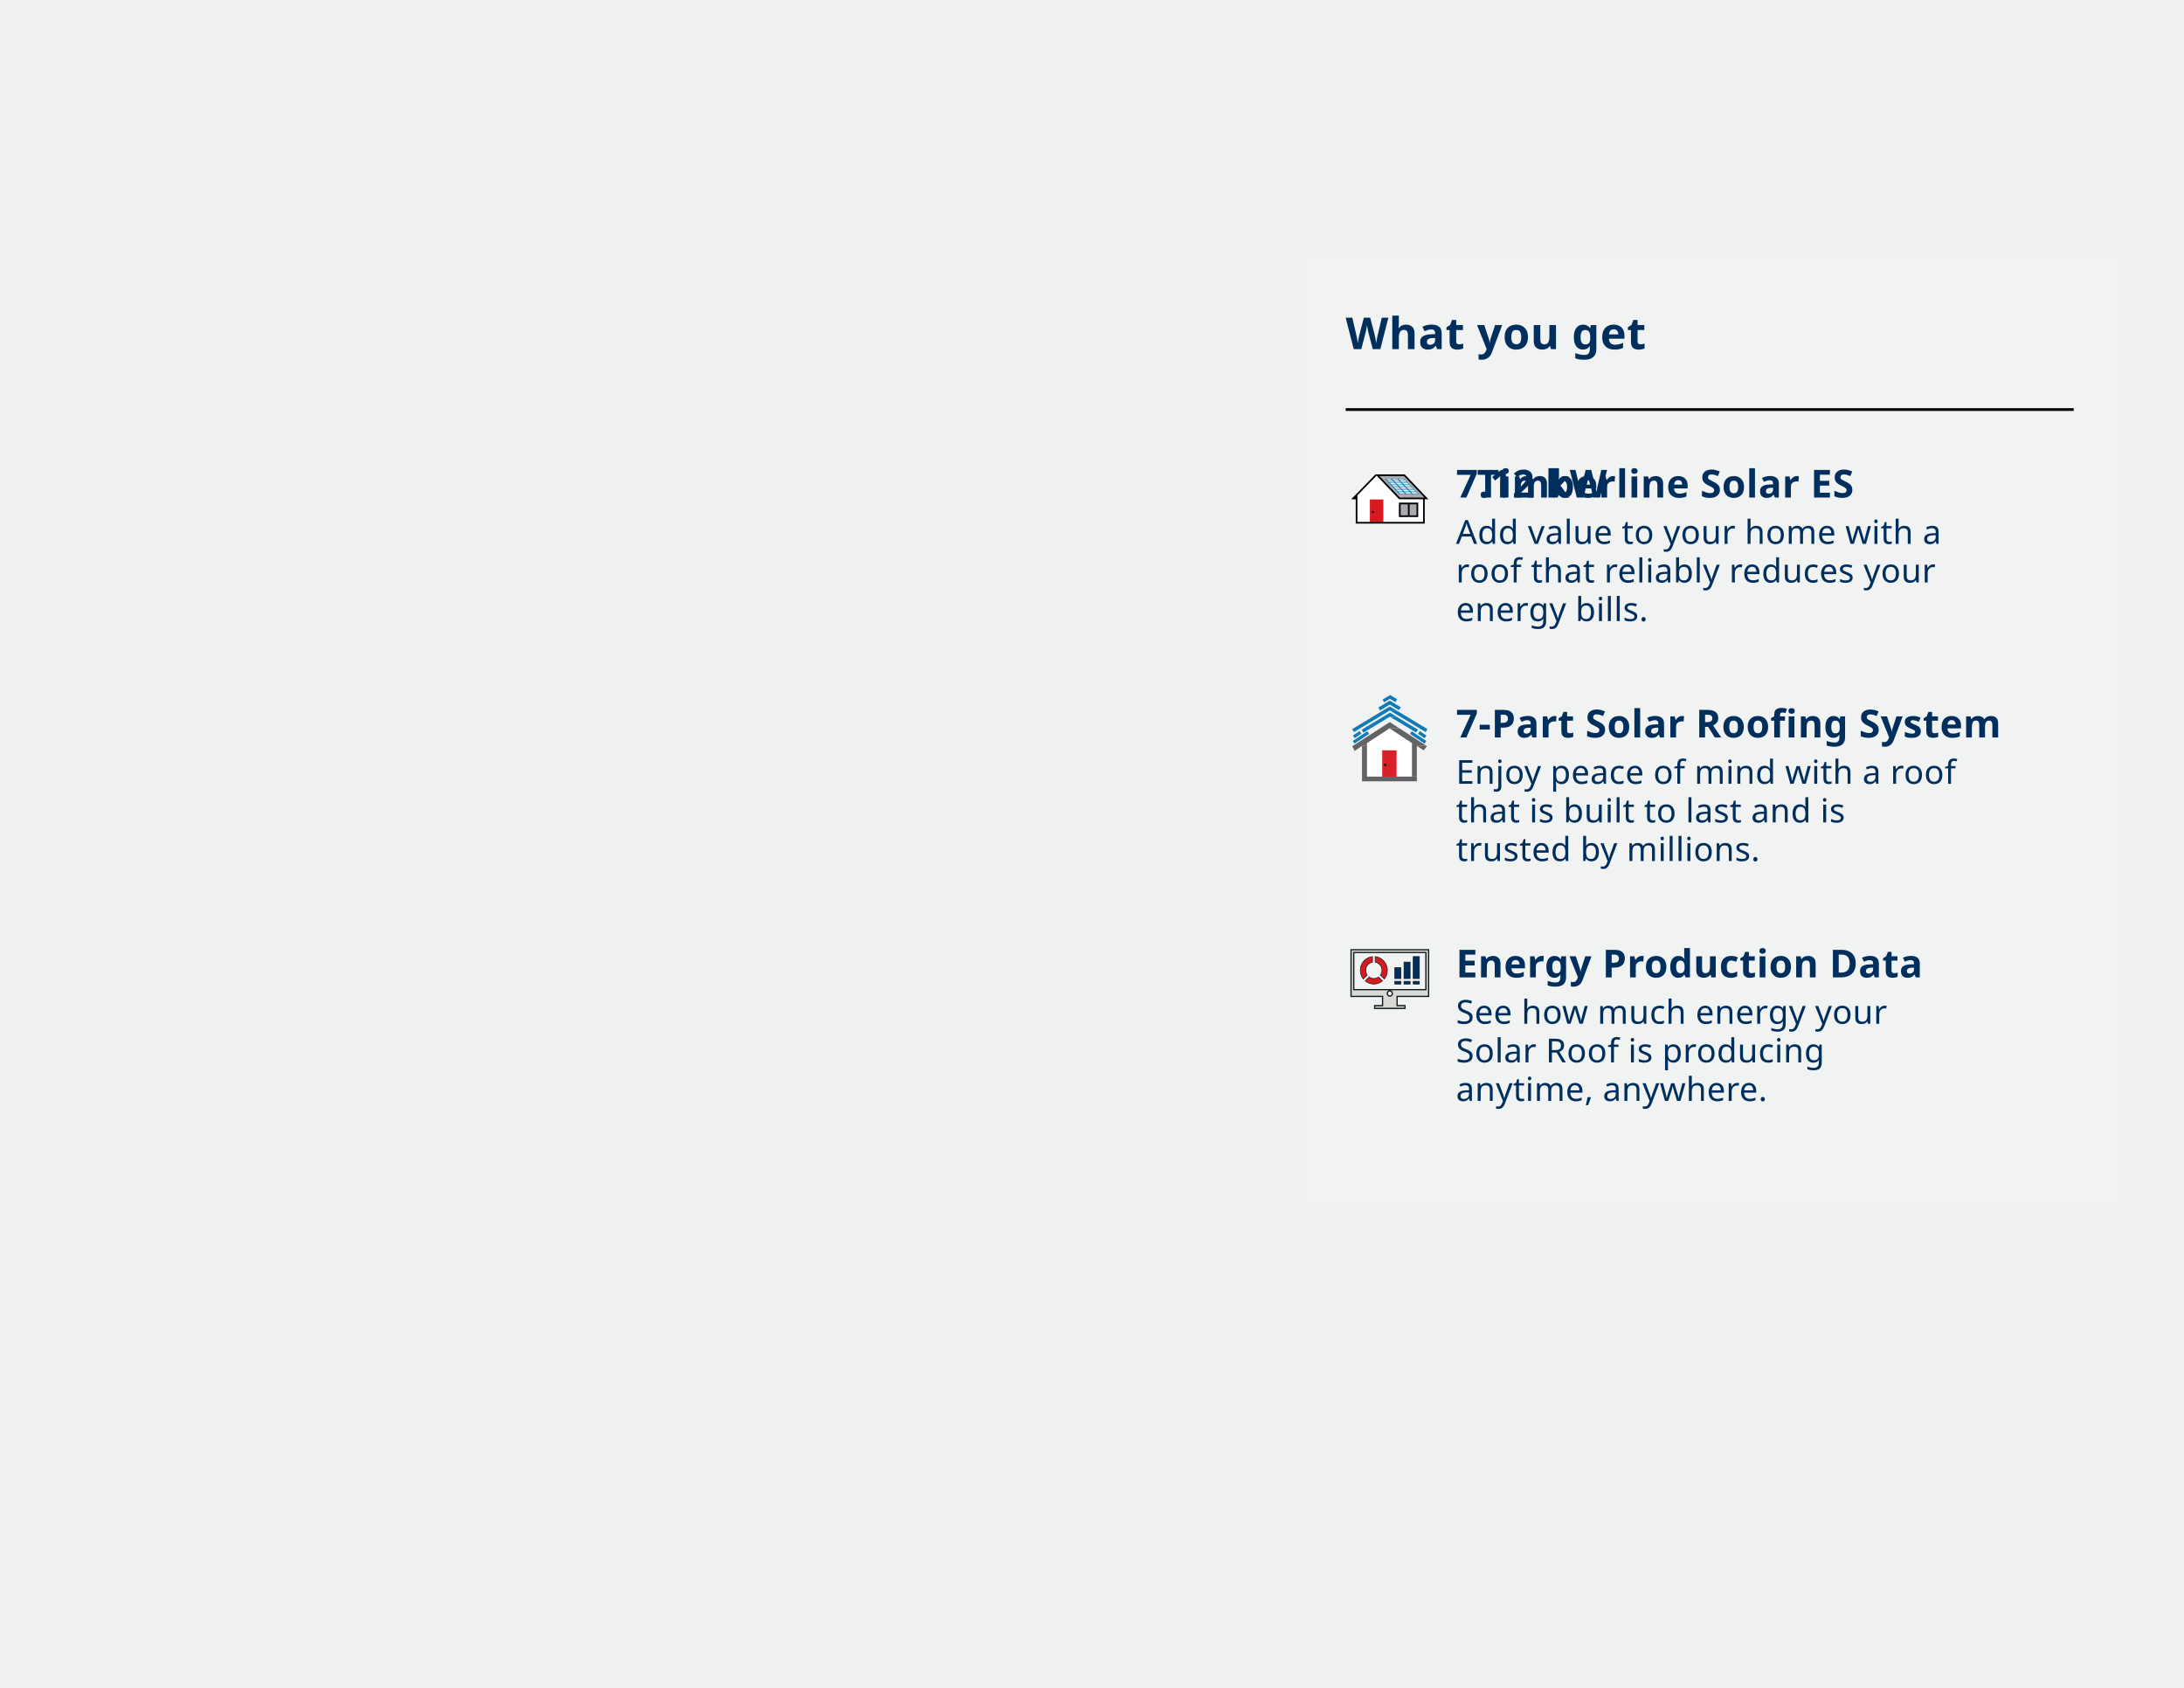
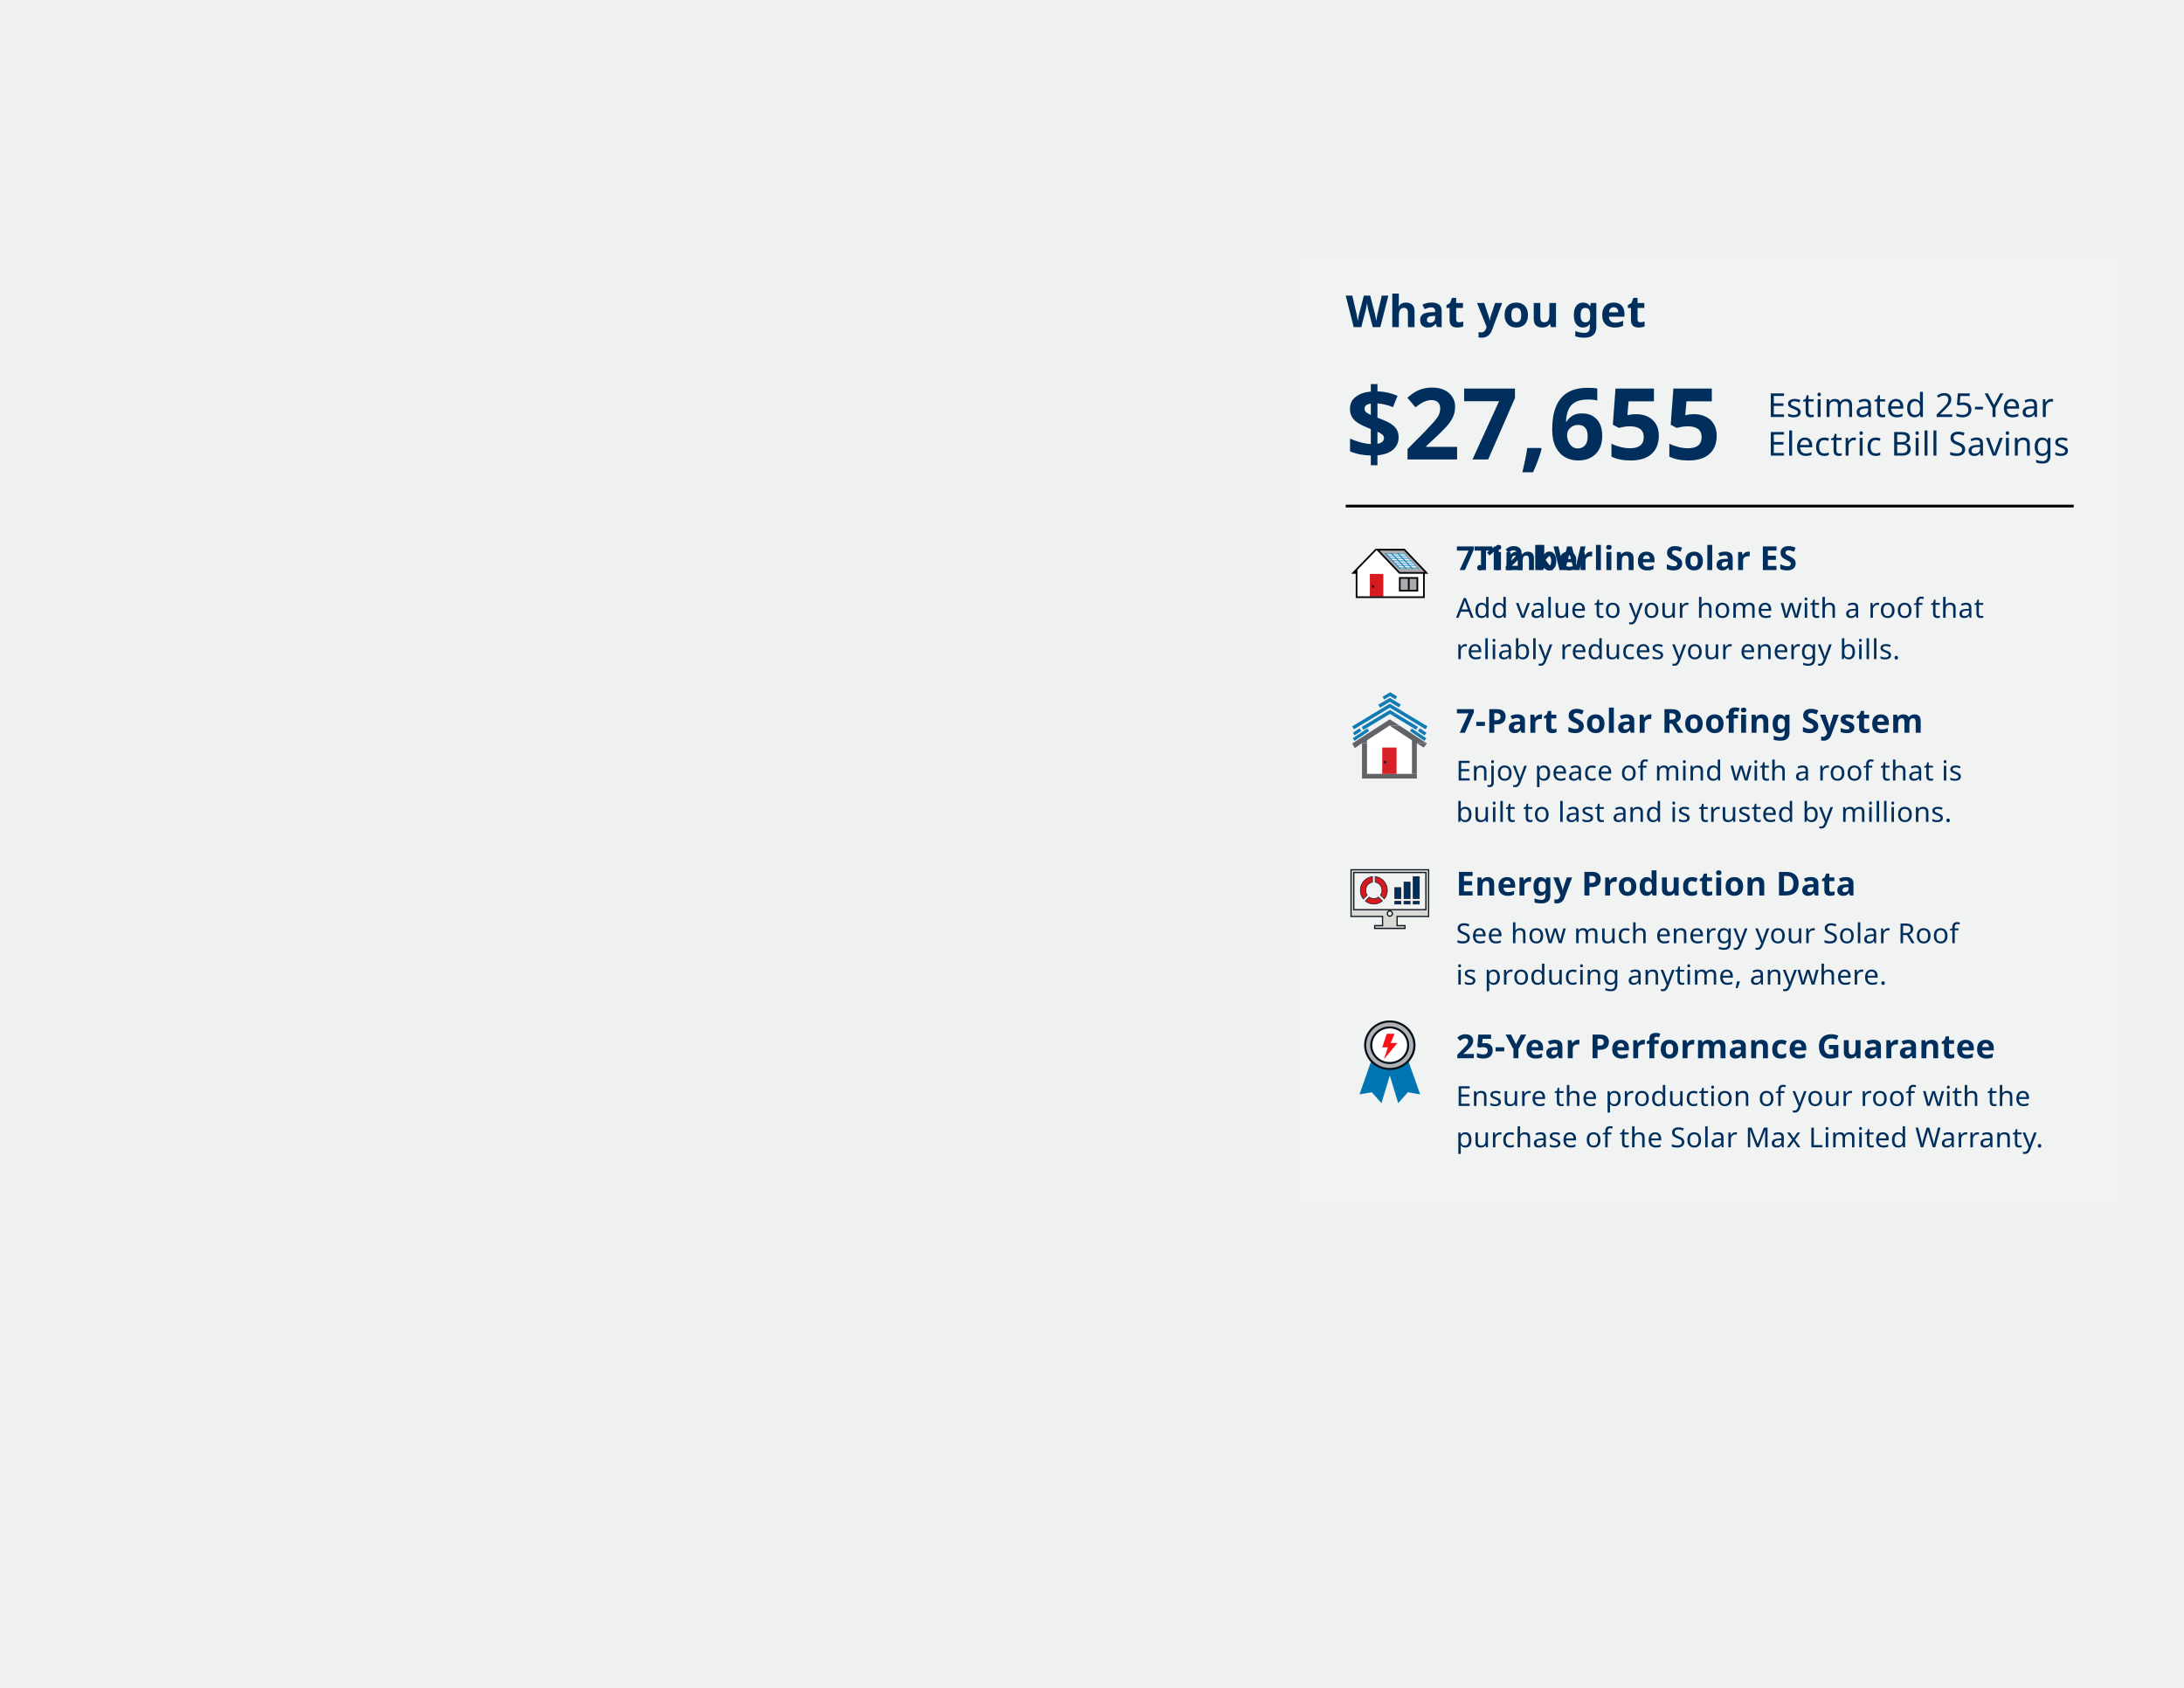
<svg xmlns="http://www.w3.org/2000/svg" width="792" height="612" viewBox="0 0 792 612" fill="none">
-   <rect width="296" height="343" transform="translate(472 93)" fill="#F1F2F2" />
-   <text id="Heading" fill="#002E5D" xml:space="preserve" style="white-space: pre" font-family="Poppins" font-size="16" font-weight="bold" letter-spacing="0.011em">
-     <tspan x="488" y="126.6">What you get</tspan>
-   </text>
-   <g id="Content">
-     <g id="Savings">
-       <line id="Divider" x1="488" y1="148.5" x2="752" y2="148.5" stroke="black" />
-     </g>
-     <g id="Description" clip-path="url(#clip0_4898_94044)">
-       <g id="3">
-         <g id="ENERGY_Icon_SolarHouse_FullColor_New">
-           <g id="Icon/ medal">
-             <g id="Asset 4 2" clip-path="url(#clip1_4898_94044)">
-               <g id="Layer 1">
-                 <g id="Group">
-                   <g id="Group_2">
-                     <path id="Vector" d="M508.129 172.293H499.015L491.945 179.479V189.524H516.365V180.705L508.129 172.293Z" fill="white" />
-                     <g id="Group_3">
-                       <path id="Vector_2" d="M507.683 180.736L499.508 172.309L509.207 172.184L517.281 180.789L507.683 180.736Z" fill="#A9ABAC" />
-                       <path id="Vector_3" d="M517.281 180.721H507.512L499.508 172.309H509.277L517.281 180.721Z" stroke="#000006" stroke-width="0.616" stroke-miterlimit="10" />
-                       <path id="Vector_4" d="M501.65 181.102H496.766V189.293H501.65V181.102Z" fill="#D71920" />
-                       <path id="Vector_5" d="M491.943 179.479V180.729H490.727L499.014 172.215L491.943 179.479ZM491.943 179.479V189.54H516.363V180.722" stroke="#000006" stroke-width="0.616" stroke-miterlimit="10" />
-                       <path id="Vector_6" d="M513.986 182.553H507.609V187.165H513.986V182.553Z" fill="#A9ABAC" stroke="#000006" stroke-width="0.616" stroke-miterlimit="10" />
-                       <path id="Vector_7" d="M510.867 182.416V187.165" stroke="#000006" stroke-width="0.616" stroke-miterlimit="10" />
-                     </g>
-                     <path id="Vector_8" d="M490.984 180.464L491.709 179.74H491.945V180.728L490.984 180.788V180.464Z" fill="#000006" />
-                   </g>
-                   <path id="Vector_9" d="M498.254 185.332H497.562V186.024H498.254V185.332Z" fill="#000006" />
-                 </g>
-                 <g id="Group_4">
-                   <path id="Vector_10" d="M514.232 179.088L507.617 179.172L502.312 173.632L509.042 173.625L514.232 179.088Z" fill="white" />
-                   <path id="Vector_11" d="M504.695 176.148H511.53" stroke="#0F7BB6" stroke-width="0.176" stroke-miterlimit="10" />
-                   <path id="Vector_12" d="M504.219 175.645H511.023" stroke="#0F7BB6" stroke-width="0.176" stroke-miterlimit="10" />
-                   <path id="Vector_13" d="M503.734 175.139H510.543" stroke="#0F7BB6" stroke-width="0.176" stroke-miterlimit="10" />
-                   <path id="Vector_14" d="M503.258 174.635H510.07" stroke="#0F7BB6" stroke-width="0.176" stroke-miterlimit="10" />
-                   <path id="Vector_15" d="M502.781 174.131H509.599" stroke="#0F7BB6" stroke-width="0.176" stroke-miterlimit="10" />
-                   <path id="Vector_16" d="M506.234 177.66H512.946" stroke="#0F7BB6" stroke-width="0.176" stroke-miterlimit="10" />
-                   <path id="Vector_17" d="M505.75 177.156H512.442" stroke="#0F7BB6" stroke-width="0.176" stroke-miterlimit="10" />
-                   <path id="Vector_18" d="M507.188 179.172H514.516" stroke="#0F7BB6" stroke-width="0.176" stroke-miterlimit="10" />
-                   <path id="Vector_19" d="M507.188 178.668H513.926" stroke="#0F7BB6" stroke-width="0.176" stroke-miterlimit="10" />
-                   <path id="Vector_20" d="M506.711 178.164H513.43" stroke="#0F7BB6" stroke-width="0.176" stroke-miterlimit="10" />
-                   <path id="Vector_21" d="M505.273 176.652H511.971" stroke="#0F7BB6" stroke-width="0.176" stroke-miterlimit="10" />
-                   <path id="Vector_22" d="M506.812 173.52L512.255 179.247" stroke="#0F7BB6" stroke-width="0.352" stroke-miterlimit="10" />
-                   <path id="Vector_23" d="M509.102 173.605L514.52 179.309" stroke="#0F7BB6" stroke-width="0.176" stroke-miterlimit="10" />
-                   <path id="Vector_24" d="M504.508 173.52L509.95 179.247" stroke="#0F7BB6" stroke-width="0.352" stroke-miterlimit="10" />
-                   <path id="Vector_25" d="M502.312 173.549L507.725 179.245" stroke="#0F7BB6" stroke-width="0.352" stroke-miterlimit="10" />
-                   <path id="Vector_26" d="M501.977 173.611H509.371" stroke="#0F7BB6" stroke-width="0.176" stroke-miterlimit="10" />
-                   <path id="Vector_27" d="M507.227 179.328H514.64" stroke="#A9ABAC" stroke-width="0.176" stroke-miterlimit="10" />
-                   <path id="Vector_28" d="M501.797 173.416H509.452" stroke="#A9ABAC" stroke-width="0.264" stroke-miterlimit="10" />
-                   <path id="Vector_29" d="M509.109 173.389L514.704 179.277" stroke="#A9ABAC" stroke-width="0.176" stroke-miterlimit="10" />
-                   <path id="Vector_30" d="M501.586 173.301L507.569 179.587" stroke="#A9ABAC" stroke-width="0.352" stroke-miterlimit="10" />
-                 </g>
-               </g>
-             </g>
-           </g>
-         </g>
-         <g id="Built-In Energy Shingles">
-           <g id="Energy shingles">
-             <text id="Token_SystemSize" fill="#002E5D" xml:space="preserve" style="white-space: pre" font-family="Poppins" font-size="14" font-weight="600" letter-spacing="0.011em">
-               <tspan x="528" y="180.4">7.12 kW</tspan>
-             </text>
-             <text id="systemSizeText" fill="#002E5D" xml:space="preserve" style="white-space: pre" font-family="Poppins" font-size="14" font-weight="600" letter-spacing="0.011em">
-               <tspan x="528" y="180.4">  Timberline Solar ES</tspan>
-             </text>
-             <text id="Add value to your home with a roof that reliably reduces your energy bills." fill="#002E5D" xml:space="preserve" style="white-space: pre" font-family="Poppins" font-size="12" letter-spacing="0.011em">
-               <tspan x="528" y="197.2">Add value to your home with a </tspan>
-               <tspan x="528" y="211.2">roof that reliably reduces your </tspan>
-               <tspan x="528" y="225.2">energy bills.</tspan>
-             </text>
-           </g>
-         </g>
+   <g id="What you get">
+     <rect width="296" height="343" transform="translate(472 93)" fill="#F1F2F2" />
+     <text id="Heading" fill="#002E5D" xml:space="preserve" style="white-space: pre" font-family="Poppins" font-size="16" font-weight="bold" letter-spacing="0.011em">
+       <tspan x="488" y="118.6">What you get</tspan>
+     </text>
+     <g id="Content">
+       <g id="Savings">
+         <g id="Years Savings">
+           <text id="Token_25YearSavings" fill="#002E5D" xml:space="preserve" style="white-space: pre" font-family="Poppins" font-size="36" font-weight="600" letter-spacing="0.011em">
+             <tspan x="488" y="166.6">$27,655</tspan>
+           </text>
+           <g id="Description">
+             <text id="Estimated 25-Year" fill="#002E5D" xml:space="preserve" style="white-space: pre" font-family="Poppins" font-size="12" letter-spacing="0.011em">
+               <tspan x="641" y="151.2">Estimated 25-Year</tspan>
+             </text>
+             <text id="Electric Bill Savings" fill="#002E5D" xml:space="preserve" style="white-space: pre" font-family="Poppins" font-size="12" letter-spacing="0.011em">
+               <tspan x="641" y="165.2">Electric Bill Savings</tspan>
+             </text>
+           </g>
+         </g>
+         <line id="Divider" x1="488" y1="183.5" x2="752" y2="183.5" stroke="black" />
      </g>
-       <g id="7-part">
-         <g id="House Icon_ New">
-           <g id="Layer 1_2">
-             <path id="Vector_31" d="M503.196 263.395L494.367 269.299V282.287H513.084V269.762" fill="white" />
-             <g id="Clip path group">
-               <mask id="mask0_4898_94044" style="mask-type:luminance" maskUnits="userSpaceOnUse" x="493" y="269" width="22" height="16">
-                 <g id="clippath">
-                   <path id="Vector_32" d="M514.512 269.766H493.215V284.001H514.512V269.766Z" fill="white" />
-                 </g>
-               </mask>
-               <g mask="url(#mask0_4898_94044)">
-                 <g id="Group_5">
-                   <path id="Vector_33" d="M495.73 270.469H493.914V283.295H513.809V281.591H495.73V270.469Z" fill="#626367" />
-                 </g>
-               </g>
-             </g>
-             <g id="Clip path group_2">
-               <mask id="mask1_4898_94044" style="mask-type:luminance" maskUnits="userSpaceOnUse" x="503" y="263" width="16" height="20">
-                 <g id="clippath-1">
-                   <path id="Vector_34" d="M518.038 263.4H503.199V282.292H518.038V263.4Z" fill="white" />
-                 </g>
-               </mask>
-               <g mask="url(#mask1_4898_94044)">
-                 <g id="Group_6">
-                   <path id="Vector_35" d="M507.503 264.102H503.898L512.033 269.445V281.591H513.793V270.469H517.335L507.503 264.102Z" fill="#626367" />
-                 </g>
-               </g>
-             </g>
-             <g id="Clip path group_3">
-               <mask id="mask2_4898_94044" style="mask-type:luminance" maskUnits="userSpaceOnUse" x="489" y="261" width="20" height="12">
-                 <g id="clippath-2">
-                   <path id="Vector_36" d="M508.199 261.125H489.672V272.983H508.199V261.125Z" fill="white" />
-                 </g>
-               </mask>
-               <g mask="url(#mask2_4898_94044)">
-                 <g id="Group_7">
-                   <path id="Vector_37" d="M503.983 261.828L490.371 270.58L491.276 272.284L493.891 270.468H495.708V269.444L503.891 264.1H507.496L503.983 261.828Z" fill="#626367" />
-                 </g>
-               </g>
-             </g>
-             <g id="Clip path group_4">
-               <mask id="mask3_4898_94044" style="mask-type:luminance" maskUnits="userSpaceOnUse" x="513" y="269" width="6" height="4">
-                 <g id="clippath-3">
-                   <path id="Vector_38" d="M518.162 269.766H513.078V272.76H518.162V269.766Z" fill="white" />
-                 </g>
-               </mask>
-               <g mask="url(#mask3_4898_94044)">
-                 <g id="Group_8">
-                   <path id="Vector_39" d="M517.33 270.469H513.789L516.286 272.061L517.464 270.553L517.33 270.469Z" fill="#626367" />
-                 </g>
-               </g>
-             </g>
-             <g id="Clip path group_5">
-               <mask id="mask4_4898_94044" style="mask-type:luminance" maskUnits="userSpaceOnUse" x="489" y="264" width="9" height="7">
-                 <g id="clippath-4">
-                   <path id="Vector_40" d="M497.181 264.445H489.859V270.329H497.181V264.445Z" fill="white" />
-                 </g>
-               </mask>
-               <g mask="url(#mask4_4898_94044)">
-                 <g id="Group_9">
-                   <path id="Vector_41" d="M495.838 265.143L490.559 268.678L491.194 269.628L496.474 266.093L495.838 265.143Z" fill="#117BB6" />
-                 </g>
-               </g>
-             </g>
-             <g id="Clip path group_6">
-               <mask id="mask5_4898_94044" style="mask-type:luminance" maskUnits="userSpaceOnUse" x="510" y="264" width="8" height="7">
-                 <g id="clippath-5">
-                   <path id="Vector_42" d="M517.931 264.445H510.609V270.329H517.931V264.445Z" fill="white" />
-                 </g>
-               </mask>
-               <g mask="url(#mask5_4898_94044)">
-                 <g id="Group_10">
-                   <path id="Vector_43" d="M511.952 265.146L511.316 266.096L516.597 269.629L517.232 268.679L511.952 265.146Z" fill="#117BB6" />
-                 </g>
-               </g>
-             </g>
-             <g id="Clip path group_7">
-               <mask id="mask6_4898_94044" style="mask-type:luminance" maskUnits="userSpaceOnUse" x="489" y="264" width="6" height="5">
-                 <g id="clippath-6">
-                   <path id="Vector_44" d="M494.352 264.379H489.906V268.341H494.352V264.379Z" fill="white" />
-                 </g>
-               </mask>
-               <g mask="url(#mask6_4898_94044)">
-                 <g id="Group_11">
-                   <path id="Vector_45" d="M493.024 265.082L490.617 266.693L491.253 267.643L493.66 266.032L493.024 265.082Z" fill="#117BB6" />
-                 </g>
-               </g>
-             </g>
-             <g id="Clip path group_8">
-               <mask id="mask7_4898_94044" style="mask-type:luminance" maskUnits="userSpaceOnUse" x="513" y="264" width="5" height="5">
-                 <g id="clippath-7">
-                   <path id="Vector_46" d="M517.982 264.379H513.508V268.383H517.982V264.379Z" fill="white" />
-                 </g>
-               </mask>
-               <g mask="url(#mask7_4898_94044)">
-                 <g id="Group_12">
-                   <path id="Vector_47" d="M514.871 265.08L514.207 266.07L516.613 267.682L517.277 266.692L514.871 265.08Z" fill="#117BB6" />
-                 </g>
-               </g>
-             </g>
-             <g id="Clip path group_9">
-               <mask id="mask8_4898_94044" style="mask-type:luminance" maskUnits="userSpaceOnUse" x="489" y="255" width="19" height="12">
-                 <g id="clippath-8">
-                   <path id="Vector_48" d="M507.124 255.443H489.648V266.145H507.124V255.443Z" fill="white" />
-                 </g>
-               </mask>
-               <g mask="url(#mask8_4898_94044)">
-                 <g id="Group_13">
-                   <path id="Vector_49" d="M504.015 256.161H503.994L503.987 256.146L490.348 264.372L490.993 265.445L503.994 257.612H506.421L504.015 256.161Z" fill="#117BB6" />
-                 </g>
-               </g>
-             </g>
-             <g id="Clip path group_10">
-               <mask id="mask9_4898_94044" style="mask-type:luminance" maskUnits="userSpaceOnUse" x="503" y="256" width="16" height="11">
-                 <g id="clippath-9">
-                   <path id="Vector_50" d="M518.35 256.904H503.301V266.147H518.35V256.904Z" fill="white" />
-                 </g>
-               </mask>
-               <g mask="url(#mask9_4898_94044)">
-                 <g id="Group_14">
-                   <path id="Vector_51" d="M506.434 257.607H504.008L517.002 265.441L517.654 264.368L506.434 257.607Z" fill="#117BB6" />
-                 </g>
-               </g>
-             </g>
-             <g id="Group_15">
-               <g id="Clip path group_11">
-                 <mask id="mask10_4898_94044" style="mask-type:luminance" maskUnits="userSpaceOnUse" x="493" y="257" width="15" height="10">
-                   <g id="clippath-10">
-                     <path id="Vector_52" d="M507.169 257.705H493.102V266.352H507.169V257.705Z" fill="white" />
-                   </g>
-                 </mask>
-                 <g mask="url(#mask10_4898_94044)">
-                   <g id="Group_16">
-                     <path id="Vector_53" d="M504.06 258.417H504.039L504.032 258.41L493.801 264.581L494.446 265.654L504.039 259.869H506.466L504.06 258.417Z" fill="#117BB6" />
-                   </g>
-                 </g>
-               </g>
-               <g id="Clip path group_12">
-                 <mask id="mask11_4898_94044" style="mask-type:luminance" maskUnits="userSpaceOnUse" x="503" y="259" width="12" height="8">
-                   <g id="clippath-11">
-                     <path id="Vector_54" d="M514.9 259.166H503.301V266.333H514.9V259.166Z" fill="white" />
-                   </g>
-                 </mask>
-                 <g mask="url(#mask11_4898_94044)">
-                   <g id="Group_17">
-                     <path id="Vector_55" d="M506.434 259.867H504.008L513.559 265.625L514.204 264.552L506.434 259.867Z" fill="#117BB6" />
-                   </g>
-                 </g>
-               </g>
-             </g>
-             <path id="Vector_56" d="M506.658 253.522L504.126 252L501.363 253.662L501.952 254.644L504.035 253.388L506.02 254.588L506.658 253.522Z" fill="#117BB6" />
-             <path id="Vector_57" d="M504.005 254.039L507.96 256.43L507.301 257.496L503.984 255.491L500.492 257.594L499.805 256.543L504.005 254.039Z" fill="#117BB6" />
-             <path id="Vector_58" d="M506.446 272.057H501.242V281.622H506.446V272.057Z" fill="#D72027" />
-             <path id="Vector_59" d="M502.296 277.822C502.567 277.822 502.786 277.602 502.786 277.331C502.786 277.06 502.567 276.84 502.296 276.84C502.024 276.84 501.805 277.06 501.805 277.331C501.805 277.602 502.024 277.822 502.296 277.822Z" fill="#231F20" />
-           </g>
-         </g>
-         <g id="Roofing System">
-           <g id="Content_2">
-             <text id="7-Part Solar Roofing System" fill="#002E5D" xml:space="preserve" style="white-space: pre" font-family="Poppins" font-size="14" font-weight="600" letter-spacing="0.011em">
-               <tspan x="528" y="267.4">7-Part Solar Roofing System</tspan>
-             </text>
-             <text id="Enjoy peace of mind with a roof that is built to last and is trusted by millions." fill="#002E5D" xml:space="preserve" style="white-space: pre" font-family="Poppins" font-size="12" letter-spacing="0.011em">
-               <tspan x="528" y="284.2">Enjoy peace of mind with a roof </tspan>
-               <tspan x="528" y="298.2">that is built to last and is </tspan>
-               <tspan x="528" y="312.2">trusted by millions.</tspan>
-             </text>
-           </g>
-         </g>
-       </g>
-       <g id="4">
-         <g id="Illustration_Monitor">
-           <g id="Vector_60">
-             <path d="M493.29 351.821C493.29 349.234 495.228 347.107 497.71 346.857V348.869C496.316 349.107 495.254 350.338 495.254 351.821C495.254 352.467 495.456 353.066 495.799 353.555L494.399 354.978C493.706 354.118 493.29 353.019 493.29 351.821Z" fill="#D71920" />
-             <path d="M496.494 354.26L495.093 355.683C495.94 356.387 497.022 356.809 498.201 356.809C499.38 356.809 500.462 356.387 501.309 355.683L499.908 354.26C499.427 354.609 498.837 354.814 498.201 354.814C497.565 354.814 496.975 354.609 496.494 354.26Z" fill="#D71920" />
-             <path d="M500.603 353.555L502.003 354.978C502.696 354.118 503.112 353.019 503.112 351.821C503.112 349.234 501.174 347.107 498.692 346.857V348.869C500.085 349.107 501.147 350.338 501.147 351.821C501.147 352.467 500.946 353.066 500.603 353.555Z" fill="#D71920" />
-             <path fill-rule="evenodd" clip-rule="evenodd" d="M497.823 346.73V348.966L497.729 348.982C496.389 349.211 495.368 350.394 495.368 351.821C495.368 352.442 495.562 353.018 495.892 353.488L495.947 353.567L494.39 355.149L494.311 355.05C493.602 354.171 493.177 353.046 493.177 351.821C493.177 349.175 495.159 346.999 497.699 346.742L497.823 346.73ZM498.579 346.73L498.703 346.742C501.242 346.999 503.225 349.175 503.225 351.821C503.225 353.046 502.8 354.171 502.091 355.05L502.012 355.149L500.455 353.567L500.51 353.488C500.84 353.018 501.034 352.442 501.034 351.821C501.034 350.394 500.013 349.211 498.673 348.982L498.579 348.966V346.73ZM497.596 346.985C495.233 347.287 493.404 349.337 493.404 351.821C493.404 352.945 493.778 353.981 494.408 354.805L495.652 353.541C495.329 353.049 495.141 352.457 495.141 351.821C495.141 350.314 496.196 349.058 497.596 348.773V346.985ZM498.805 346.985V348.773C500.206 349.058 501.261 350.314 501.261 351.821C501.261 352.457 501.072 353.049 500.749 353.541L501.994 354.805C502.623 353.981 502.998 352.945 502.998 351.821C502.998 349.337 501.169 347.287 498.805 346.985ZM496.481 354.11L496.56 354.167C497.023 354.502 497.589 354.699 498.201 354.699C498.813 354.699 499.379 354.502 499.842 354.167L499.921 354.11L501.477 355.692L501.381 355.772C500.515 356.492 499.407 356.924 498.201 356.924C496.994 356.924 495.887 356.492 495.021 355.772L494.924 355.692L496.481 354.11ZM496.507 354.409L495.263 355.673C496.075 356.313 497.094 356.694 498.201 356.694C499.308 356.694 500.327 356.313 501.139 355.673L499.895 354.409C499.41 354.737 498.827 354.929 498.201 354.929C497.575 354.929 496.992 354.737 496.507 354.409Z" fill="#101820" />
-             <path d="M505.79 350.838H508.022V354.819H505.79V350.838Z" fill="#002E5D" />
-             <path d="M505.79 355.814H508.022V356.809H505.79V355.814Z" fill="#002E5D" />
-             <path d="M509.138 348.847H511.371V354.819H509.138V348.847Z" fill="#002E5D" />
-             <path d="M512.487 346.857H514.719V354.819H512.487V346.857Z" fill="#002E5D" />
-             <path d="M509.138 355.814H511.371V356.809H509.138V355.814Z" fill="#002E5D" />
-             <path d="M512.487 355.814H514.719V356.809H512.487V355.814Z" fill="#002E5D" />
-             <path fill-rule="evenodd" clip-rule="evenodd" d="M512.373 346.742H514.832V354.934H512.373V346.742ZM512.6 346.972V354.704H514.605V346.972H512.6ZM509.025 348.732H511.484V354.934H509.025V348.732ZM509.252 348.962V354.704H511.257V348.962H509.252ZM505.677 350.723H508.136V354.934H505.677V350.723ZM505.904 350.953V354.704H507.909V350.953H505.904ZM505.677 355.699H508.136V356.924H505.677V355.699ZM505.904 355.929V356.694H507.909V355.929H505.904ZM509.025 355.699H511.484V356.924H509.025V355.699ZM509.252 355.929V356.694H511.257V355.929H509.252ZM512.373 355.699H514.832V356.924H512.373V355.699ZM512.6 355.929V356.694H514.605V355.929H512.6Z" fill="#101820" />
-             <path fill-rule="evenodd" clip-rule="evenodd" d="M489.719 344.143H518.29V361.514H506.862V364.409L509.719 364.409V365.857H498.29V364.409L501.147 364.409V361.514H489.719V344.143ZM491.147 345.59H516.862V358.619H491.147V345.59ZM504.004 360.971C504.399 360.971 504.719 360.647 504.719 360.247C504.719 359.848 504.399 359.524 504.004 359.524C503.61 359.524 503.29 359.848 503.29 360.247C503.29 360.647 503.61 360.971 504.004 360.971Z" fill="#D9D9D6" />
-             <path fill-rule="evenodd" clip-rule="evenodd" d="M501.147 364.409L498.29 364.409V365.857H509.719V364.409L506.862 364.409V361.514H518.29V344.143H489.719V361.514H501.147V364.409ZM490.165 361.062H501.594V364.862L498.737 364.862V365.404H509.272V364.862L506.415 364.862V361.062H517.844V344.595H490.165V361.062ZM517.308 345.138V359.071H504.004H490.701V345.138H517.308ZM504.004 359.071C504.646 359.071 505.165 359.598 505.165 360.247C505.165 360.897 504.646 361.424 504.004 361.424C503.363 361.424 502.844 360.897 502.844 360.247C502.844 359.598 503.363 359.071 504.004 359.071ZM491.147 345.59H516.862V358.619H491.147V345.59ZM504.719 360.247C504.719 360.647 504.399 360.971 504.004 360.971C503.61 360.971 503.29 360.647 503.29 360.247C503.29 359.848 503.61 359.524 504.004 359.524C504.399 359.524 504.719 359.848 504.719 360.247Z" fill="#101820" />
-           </g>
-         </g>
-         <g id="Monitoring Energy">
-           <text id="Energy Production Data" fill="#002E5D" xml:space="preserve" style="white-space: pre" font-family="Poppins" font-size="14" font-weight="600" letter-spacing="0.011em">
-             <tspan x="528" y="354.4">Energy Production Data </tspan>
-           </text>
-           <text id="See how much energy your Solar Roof is producing anytime, anywhere." fill="#002E5D" xml:space="preserve" style="white-space: pre" font-family="Poppins" font-size="12" letter-spacing="0.011em">
-             <tspan x="528" y="371.2">See how much energy your </tspan>
-             <tspan x="528" y="385.2">Solar Roof is producing </tspan>
-             <tspan x="528" y="399.2">anytime, anywhere.</tspan>
-           </text>
+       <g id="Description_2" clip-path="url(#clip0_4468_23703)">
+         <g id="3">
+           <g id="ENERGY_Icon_SolarHouse_FullColor_New">
+             <g id="Icon/ medal">
+               <g id="Asset 4 2" clip-path="url(#clip1_4468_23703)">
+                 <g id="Layer 1">
+                   <g id="Group">
+                     <g id="Group_2">
+                       <path id="Vector" d="M508.129 199.293H499.015L491.945 206.479V216.524H516.365V207.705L508.129 199.293Z" fill="white" />
+                       <g id="Group_3">
+                         <path id="Vector_2" d="M507.683 207.736L499.508 199.309L509.207 199.184L517.281 207.789L507.683 207.736Z" fill="#A9ABAC" />
+                         <path id="Vector_3" d="M517.281 207.721H507.512L499.508 199.309H509.277L517.281 207.721Z" stroke="#000006" stroke-width="0.616" stroke-miterlimit="10" />
+                         <path id="Vector_4" d="M501.65 208.102H496.766V216.293H501.65V208.102Z" fill="#D71920" />
+                         <path id="Vector_5" d="M491.943 206.479V207.729H490.727L499.014 199.215L491.943 206.479ZM491.943 206.479V216.54H516.363V207.722" stroke="#000006" stroke-width="0.616" stroke-miterlimit="10" />
+                         <path id="Vector_6" d="M513.986 209.553H507.609V214.165H513.986V209.553Z" fill="#A9ABAC" stroke="#000006" stroke-width="0.616" stroke-miterlimit="10" />
+                         <path id="Vector_7" d="M510.867 209.416V214.165" stroke="#000006" stroke-width="0.616" stroke-miterlimit="10" />
+                       </g>
+                       <path id="Vector_8" d="M490.984 207.464L491.709 206.74H491.945V207.728L490.984 207.788V207.464Z" fill="#000006" />
+                     </g>
+                     <path id="Vector_9" d="M498.254 212.332H497.562V213.024H498.254V212.332Z" fill="#000006" />
+                   </g>
+                   <g id="Group_4">
+                     <path id="Vector_10" d="M514.232 206.088L507.617 206.172L502.312 200.632L509.042 200.625L514.232 206.088Z" fill="white" />
+                     <path id="Vector_11" d="M504.695 203.148H511.53" stroke="#0F7BB6" stroke-width="0.176" stroke-miterlimit="10" />
+                     <path id="Vector_12" d="M504.219 202.645H511.023" stroke="#0F7BB6" stroke-width="0.176" stroke-miterlimit="10" />
+                     <path id="Vector_13" d="M503.734 202.139H510.543" stroke="#0F7BB6" stroke-width="0.176" stroke-miterlimit="10" />
+                     <path id="Vector_14" d="M503.258 201.635H510.07" stroke="#0F7BB6" stroke-width="0.176" stroke-miterlimit="10" />
+                     <path id="Vector_15" d="M502.781 201.131H509.599" stroke="#0F7BB6" stroke-width="0.176" stroke-miterlimit="10" />
+                     <path id="Vector_16" d="M506.234 204.66H512.946" stroke="#0F7BB6" stroke-width="0.176" stroke-miterlimit="10" />
+                     <path id="Vector_17" d="M505.75 204.156H512.442" stroke="#0F7BB6" stroke-width="0.176" stroke-miterlimit="10" />
+                     <path id="Vector_18" d="M507.188 206.172H514.516" stroke="#0F7BB6" stroke-width="0.176" stroke-miterlimit="10" />
+                     <path id="Vector_19" d="M507.188 205.668H513.926" stroke="#0F7BB6" stroke-width="0.176" stroke-miterlimit="10" />
+                     <path id="Vector_20" d="M506.711 205.164H513.43" stroke="#0F7BB6" stroke-width="0.176" stroke-miterlimit="10" />
+                     <path id="Vector_21" d="M505.273 203.652H511.971" stroke="#0F7BB6" stroke-width="0.176" stroke-miterlimit="10" />
+                     <path id="Vector_22" d="M506.812 200.52L512.255 206.247" stroke="#0F7BB6" stroke-width="0.352" stroke-miterlimit="10" />
+                     <path id="Vector_23" d="M509.102 200.605L514.52 206.309" stroke="#0F7BB6" stroke-width="0.176" stroke-miterlimit="10" />
+                     <path id="Vector_24" d="M504.508 200.52L509.95 206.247" stroke="#0F7BB6" stroke-width="0.352" stroke-miterlimit="10" />
+                     <path id="Vector_25" d="M502.312 200.549L507.725 206.245" stroke="#0F7BB6" stroke-width="0.352" stroke-miterlimit="10" />
+                     <path id="Vector_26" d="M501.977 200.611H509.371" stroke="#0F7BB6" stroke-width="0.176" stroke-miterlimit="10" />
+                     <path id="Vector_27" d="M507.227 206.328H514.64" stroke="#A9ABAC" stroke-width="0.176" stroke-miterlimit="10" />
+                     <path id="Vector_28" d="M501.797 200.416H509.452" stroke="#A9ABAC" stroke-width="0.264" stroke-miterlimit="10" />
+                     <path id="Vector_29" d="M509.109 200.389L514.704 206.277" stroke="#A9ABAC" stroke-width="0.176" stroke-miterlimit="10" />
+                     <path id="Vector_30" d="M501.586 200.301L507.569 206.587" stroke="#A9ABAC" stroke-width="0.352" stroke-miterlimit="10" />
+                   </g>
+                 </g>
+               </g>
+             </g>
+           </g>
+           <g id="Built-In Energy Shingles">
+             <g id="Energy shingles">
+               <text id="Token_SystemSize" fill="#002E5D" xml:space="preserve" style="white-space: pre" font-family="Poppins" font-size="12" font-weight="600" letter-spacing="0.011em">
+                 <tspan x="528" y="206.7">7.12 kW</tspan>
+               </text>
+               <text id="systemSizeText" fill="#002E5D" xml:space="preserve" style="white-space: pre" font-family="Poppins" font-size="12" font-weight="600" letter-spacing="0.011em">
+                 <tspan x="528" y="206.7">  Timberline Solar ES</tspan>
+               </text>
+               <text id="Add value to your home with a roof that reliably reduces your energy bills." fill="#002E5D" xml:space="preserve" style="white-space: pre" font-family="Poppins" font-size="10" letter-spacing="0.011em">
+                 <tspan x="528" y="224">Add value to your home with a roof that </tspan>
+                 <tspan x="528" y="239">reliably reduces your energy bills.</tspan>
+               </text>
+             </g>
+           </g>
+         </g>
+         <g id="7-part">
+           <g id="House Icon_ New">
+             <g id="Layer 1_2">
+               <path id="Vector_31" d="M503.196 262.395L494.367 268.299V281.287H513.084V268.762" fill="white" />
+               <g id="Clip path group">
+                 <mask id="mask0_4468_23703" style="mask-type:luminance" maskUnits="userSpaceOnUse" x="493" y="268" width="22" height="16">
+                   <g id="clippath">
+                     <path id="Vector_32" d="M514.512 268.766H493.215V283.001H514.512V268.766Z" fill="white" />
+                   </g>
+                 </mask>
+                 <g mask="url(#mask0_4468_23703)">
+                   <g id="Group_5">
+                     <path id="Vector_33" d="M495.73 269.469H493.914V282.295H513.809V280.591H495.73V269.469Z" fill="#626367" />
+                   </g>
+                 </g>
+               </g>
+               <g id="Clip path group_2">
+                 <mask id="mask1_4468_23703" style="mask-type:luminance" maskUnits="userSpaceOnUse" x="503" y="262" width="16" height="20">
+                   <g id="clippath-1">
+                     <path id="Vector_34" d="M518.038 262.4H503.199V281.292H518.038V262.4Z" fill="white" />
+                   </g>
+                 </mask>
+                 <g mask="url(#mask1_4468_23703)">
+                   <g id="Group_6">
+                     <path id="Vector_35" d="M507.503 263.102H503.898L512.033 268.445V280.591H513.793V269.469H517.335L507.503 263.102Z" fill="#626367" />
+                   </g>
+                 </g>
+               </g>
+               <g id="Clip path group_3">
+                 <mask id="mask2_4468_23703" style="mask-type:luminance" maskUnits="userSpaceOnUse" x="489" y="260" width="20" height="12">
+                   <g id="clippath-2">
+                     <path id="Vector_36" d="M508.199 260.125H489.672V271.983H508.199V260.125Z" fill="white" />
+                   </g>
+                 </mask>
+                 <g mask="url(#mask2_4468_23703)">
+                   <g id="Group_7">
+                     <path id="Vector_37" d="M503.983 260.828L490.371 269.58L491.276 271.284L493.891 269.468H495.708V268.444L503.891 263.1H507.496L503.983 260.828Z" fill="#626367" />
+                   </g>
+                 </g>
+               </g>
+               <g id="Clip path group_4">
+                 <mask id="mask3_4468_23703" style="mask-type:luminance" maskUnits="userSpaceOnUse" x="513" y="268" width="6" height="4">
+                   <g id="clippath-3">
+                     <path id="Vector_38" d="M518.162 268.766H513.078V271.76H518.162V268.766Z" fill="white" />
+                   </g>
+                 </mask>
+                 <g mask="url(#mask3_4468_23703)">
+                   <g id="Group_8">
+                     <path id="Vector_39" d="M517.33 269.469H513.789L516.286 271.061L517.464 269.553L517.33 269.469Z" fill="#626367" />
+                   </g>
+                 </g>
+               </g>
+               <g id="Clip path group_5">
+                 <mask id="mask4_4468_23703" style="mask-type:luminance" maskUnits="userSpaceOnUse" x="489" y="263" width="9" height="7">
+                   <g id="clippath-4">
+                     <path id="Vector_40" d="M497.181 263.445H489.859V269.329H497.181V263.445Z" fill="white" />
+                   </g>
+                 </mask>
+                 <g mask="url(#mask4_4468_23703)">
+                   <g id="Group_9">
+                     <path id="Vector_41" d="M495.838 264.143L490.559 267.678L491.194 268.628L496.474 265.093L495.838 264.143Z" fill="#117BB6" />
+                   </g>
+                 </g>
+               </g>
+               <g id="Clip path group_6">
+                 <mask id="mask5_4468_23703" style="mask-type:luminance" maskUnits="userSpaceOnUse" x="510" y="263" width="8" height="7">
+                   <g id="clippath-5">
+                     <path id="Vector_42" d="M517.931 263.445H510.609V269.329H517.931V263.445Z" fill="white" />
+                   </g>
+                 </mask>
+                 <g mask="url(#mask5_4468_23703)">
+                   <g id="Group_10">
+                     <path id="Vector_43" d="M511.952 264.146L511.316 265.096L516.597 268.629L517.232 267.679L511.952 264.146Z" fill="#117BB6" />
+                   </g>
+                 </g>
+               </g>
+               <g id="Clip path group_7">
+                 <mask id="mask6_4468_23703" style="mask-type:luminance" maskUnits="userSpaceOnUse" x="489" y="263" width="6" height="5">
+                   <g id="clippath-6">
+                     <path id="Vector_44" d="M494.352 263.379H489.906V267.341H494.352V263.379Z" fill="white" />
+                   </g>
+                 </mask>
+                 <g mask="url(#mask6_4468_23703)">
+                   <g id="Group_11">
+                     <path id="Vector_45" d="M493.024 264.082L490.617 265.693L491.253 266.643L493.66 265.032L493.024 264.082Z" fill="#117BB6" />
+                   </g>
+                 </g>
+               </g>
+               <g id="Clip path group_8">
+                 <mask id="mask7_4468_23703" style="mask-type:luminance" maskUnits="userSpaceOnUse" x="513" y="263" width="5" height="5">
+                   <g id="clippath-7">
+                     <path id="Vector_46" d="M517.982 263.379H513.508V267.383H517.982V263.379Z" fill="white" />
+                   </g>
+                 </mask>
+                 <g mask="url(#mask7_4468_23703)">
+                   <g id="Group_12">
+                     <path id="Vector_47" d="M514.871 264.08L514.207 265.07L516.613 266.682L517.277 265.692L514.871 264.08Z" fill="#117BB6" />
+                   </g>
+                 </g>
+               </g>
+               <g id="Clip path group_9">
+                 <mask id="mask8_4468_23703" style="mask-type:luminance" maskUnits="userSpaceOnUse" x="489" y="254" width="19" height="12">
+                   <g id="clippath-8">
+                     <path id="Vector_48" d="M507.124 254.443H489.648V265.145H507.124V254.443Z" fill="white" />
+                   </g>
+                 </mask>
+                 <g mask="url(#mask8_4468_23703)">
+                   <g id="Group_13">
+                     <path id="Vector_49" d="M504.015 255.161H503.994L503.987 255.146L490.348 263.372L490.993 264.445L503.994 256.612H506.421L504.015 255.161Z" fill="#117BB6" />
+                   </g>
+                 </g>
+               </g>
+               <g id="Clip path group_10">
+                 <mask id="mask9_4468_23703" style="mask-type:luminance" maskUnits="userSpaceOnUse" x="503" y="255" width="16" height="11">
+                   <g id="clippath-9">
+                     <path id="Vector_50" d="M518.35 255.904H503.301V265.147H518.35V255.904Z" fill="white" />
+                   </g>
+                 </mask>
+                 <g mask="url(#mask9_4468_23703)">
+                   <g id="Group_14">
+                     <path id="Vector_51" d="M506.434 256.607H504.008L517.002 264.441L517.654 263.368L506.434 256.607Z" fill="#117BB6" />
+                   </g>
+                 </g>
+               </g>
+               <g id="Group_15">
+                 <g id="Clip path group_11">
+                   <mask id="mask10_4468_23703" style="mask-type:luminance" maskUnits="userSpaceOnUse" x="493" y="256" width="15" height="10">
+                     <g id="clippath-10">
+                       <path id="Vector_52" d="M507.169 256.705H493.102V265.352H507.169V256.705Z" fill="white" />
+                     </g>
+                   </mask>
+                   <g mask="url(#mask10_4468_23703)">
+                     <g id="Group_16">
+                       <path id="Vector_53" d="M504.06 257.417H504.039L504.032 257.41L493.801 263.581L494.446 264.654L504.039 258.869H506.466L504.06 257.417Z" fill="#117BB6" />
+                     </g>
+                   </g>
+                 </g>
+                 <g id="Clip path group_12">
+                   <mask id="mask11_4468_23703" style="mask-type:luminance" maskUnits="userSpaceOnUse" x="503" y="258" width="12" height="8">
+                     <g id="clippath-11">
+                       <path id="Vector_54" d="M514.9 258.166H503.301V265.333H514.9V258.166Z" fill="white" />
+                     </g>
+                   </mask>
+                   <g mask="url(#mask11_4468_23703)">
+                     <g id="Group_17">
+                       <path id="Vector_55" d="M506.434 258.867H504.008L513.559 264.625L514.204 263.552L506.434 258.867Z" fill="#117BB6" />
+                     </g>
+                   </g>
+                 </g>
+               </g>
+               <path id="Vector_56" d="M506.658 252.522L504.126 251L501.363 252.662L501.952 253.644L504.035 252.388L506.02 253.588L506.658 252.522Z" fill="#117BB6" />
+               <path id="Vector_57" d="M504.005 253.039L507.96 255.43L507.301 256.496L503.984 254.491L500.492 256.594L499.805 255.543L504.005 253.039Z" fill="#117BB6" />
+               <path id="Vector_58" d="M506.446 271.057H501.242V280.622H506.446V271.057Z" fill="#D72027" />
+               <path id="Vector_59" d="M502.296 276.822C502.567 276.822 502.786 276.602 502.786 276.331C502.786 276.06 502.567 275.84 502.296 275.84C502.024 275.84 501.805 276.06 501.805 276.331C501.805 276.602 502.024 276.822 502.296 276.822Z" fill="#231F20" />
+             </g>
+           </g>
+           <g id="Roofing System">
+             <g id="Content_2">
+               <text id="7-Part Solar Roofing System" fill="#002E5D" xml:space="preserve" style="white-space: pre" font-family="Poppins" font-size="12" font-weight="600" letter-spacing="0.011em">
+                 <tspan x="528" y="265.7">7-Part Solar Roofing System</tspan>
+               </text>
+               <text id="Enjoy peace of mind with a roof that is built to last and is trusted by millions." fill="#002E5D" xml:space="preserve" style="white-space: pre" font-family="Poppins" font-size="10" letter-spacing="0.011em">
+                 <tspan x="528" y="283">Enjoy peace of mind with a roof that is </tspan>
+                 <tspan x="528" y="298">built to last and is trusted by millions.</tspan>
+               </text>
+             </g>
+           </g>
+         </g>
+         <g id="4">
+           <g id="Illustration_Monitor">
+             <g id="Vector_60">
+               <path d="M493.29 322.821C493.29 320.234 495.228 318.107 497.71 317.857V319.869C496.316 320.107 495.254 321.338 495.254 322.821C495.254 323.467 495.456 324.066 495.799 324.555L494.399 325.978C493.706 325.118 493.29 324.019 493.29 322.821Z" fill="#D71920" />
+               <path d="M496.494 325.26L495.093 326.683C495.94 327.387 497.022 327.809 498.201 327.809C499.38 327.809 500.462 327.387 501.309 326.683L499.908 325.26C499.427 325.609 498.837 325.814 498.201 325.814C497.565 325.814 496.975 325.609 496.494 325.26Z" fill="#D71920" />
+               <path d="M500.603 324.555L502.003 325.978C502.696 325.118 503.112 324.019 503.112 322.821C503.112 320.234 501.174 318.107 498.692 317.857V319.869C500.085 320.107 501.147 321.338 501.147 322.821C501.147 323.467 500.946 324.066 500.603 324.555Z" fill="#D71920" />
+               <path fill-rule="evenodd" clip-rule="evenodd" d="M497.823 317.73V319.966L497.729 319.982C496.389 320.211 495.368 321.394 495.368 322.821C495.368 323.442 495.562 324.018 495.892 324.488L495.947 324.567L494.39 326.149L494.311 326.05C493.602 325.171 493.177 324.046 493.177 322.821C493.177 320.175 495.159 317.999 497.699 317.742L497.823 317.73ZM498.579 317.73L498.703 317.742C501.242 317.999 503.225 320.175 503.225 322.821C503.225 324.046 502.8 325.171 502.091 326.05L502.012 326.149L500.455 324.567L500.51 324.488C500.84 324.018 501.034 323.442 501.034 322.821C501.034 321.394 500.013 320.211 498.673 319.982L498.579 319.966V317.73ZM497.596 317.985C495.233 318.287 493.404 320.337 493.404 322.821C493.404 323.945 493.778 324.981 494.408 325.805L495.652 324.541C495.329 324.049 495.141 323.457 495.141 322.821C495.141 321.314 496.196 320.058 497.596 319.773V317.985ZM498.805 317.985V319.773C500.206 320.058 501.261 321.314 501.261 322.821C501.261 323.457 501.072 324.049 500.749 324.541L501.994 325.805C502.623 324.981 502.998 323.945 502.998 322.821C502.998 320.337 501.169 318.287 498.805 317.985ZM496.481 325.11L496.56 325.167C497.023 325.502 497.589 325.699 498.201 325.699C498.813 325.699 499.379 325.502 499.842 325.167L499.921 325.11L501.477 326.692L501.381 326.772C500.515 327.492 499.407 327.924 498.201 327.924C496.994 327.924 495.887 327.492 495.021 326.772L494.924 326.692L496.481 325.11ZM496.507 325.409L495.263 326.673C496.075 327.313 497.094 327.694 498.201 327.694C499.308 327.694 500.327 327.313 501.139 326.673L499.895 325.409C499.41 325.737 498.827 325.929 498.201 325.929C497.575 325.929 496.992 325.737 496.507 325.409Z" fill="#101820" />
+               <path d="M505.79 321.838H508.022V325.819H505.79V321.838Z" fill="#002E5D" />
+               <path d="M505.79 326.814H508.022V327.809H505.79V326.814Z" fill="#002E5D" />
+               <path d="M509.138 319.847H511.371V325.819H509.138V319.847Z" fill="#002E5D" />
+               <path d="M512.487 317.857H514.719V325.819H512.487V317.857Z" fill="#002E5D" />
+               <path d="M509.138 326.814H511.371V327.809H509.138V326.814Z" fill="#002E5D" />
+               <path d="M512.487 326.814H514.719V327.809H512.487V326.814Z" fill="#002E5D" />
+               <path fill-rule="evenodd" clip-rule="evenodd" d="M512.373 317.742H514.832V325.934H512.373V317.742ZM512.6 317.972V325.704H514.605V317.972H512.6ZM509.025 319.732H511.484V325.934H509.025V319.732ZM509.252 319.962V325.704H511.257V319.962H509.252ZM505.677 321.723H508.136V325.934H505.677V321.723ZM505.904 321.953V325.704H507.909V321.953H505.904ZM505.677 326.699H508.136V327.924H505.677V326.699ZM505.904 326.929V327.694H507.909V326.929H505.904ZM509.025 326.699H511.484V327.924H509.025V326.699ZM509.252 326.929V327.694H511.257V326.929H509.252ZM512.373 326.699H514.832V327.924H512.373V326.699ZM512.6 326.929V327.694H514.605V326.929H512.6Z" fill="#101820" />
+               <path fill-rule="evenodd" clip-rule="evenodd" d="M489.719 315.143H518.29V332.514H506.862V335.409L509.719 335.409V336.857H498.29V335.409L501.147 335.409V332.514H489.719V315.143ZM491.147 316.59H516.862V329.619H491.147V316.59ZM504.004 331.971C504.399 331.971 504.719 331.647 504.719 331.247C504.719 330.848 504.399 330.524 504.004 330.524C503.61 330.524 503.29 330.848 503.29 331.247C503.29 331.647 503.61 331.971 504.004 331.971Z" fill="#D9D9D6" />
+               <path fill-rule="evenodd" clip-rule="evenodd" d="M501.147 335.409L498.29 335.409V336.857H509.719V335.409L506.862 335.409V332.514H518.29V315.143H489.719V332.514H501.147V335.409ZM490.165 332.062H501.594V335.862L498.737 335.862V336.404H509.272V335.862L506.415 335.862V332.062H517.844V315.595H490.165V332.062ZM517.308 316.138V330.071H504.004H490.701V316.138H517.308ZM504.004 330.071C504.646 330.071 505.165 330.598 505.165 331.247C505.165 331.897 504.646 332.424 504.004 332.424C503.363 332.424 502.844 331.897 502.844 331.247C502.844 330.598 503.363 330.071 504.004 330.071ZM491.147 316.59H516.862V329.619H491.147V316.59ZM504.719 331.247C504.719 331.647 504.399 331.971 504.004 331.971C503.61 331.971 503.29 331.647 503.29 331.247C503.29 330.848 503.61 330.524 504.004 330.524C504.399 330.524 504.719 330.848 504.719 331.247Z" fill="#101820" />
+             </g>
+           </g>
+           <g id="Monitoring Energy">
+             <text id="Energy Production Data" fill="#002E5D" xml:space="preserve" style="white-space: pre" font-family="Poppins" font-size="12" font-weight="600" letter-spacing="0.011em">
+               <tspan x="528" y="324.7">Energy Production Data </tspan>
+             </text>
+             <text id="See how much energy your Solar Roof is producing anytime, anywhere." fill="#002E5D" xml:space="preserve" style="white-space: pre" font-family="Poppins" font-size="10" letter-spacing="0.011em">
+               <tspan x="528" y="342">See how much energy your Solar Roof </tspan>
+               <tspan x="528" y="357">is producing anytime, anywhere.</tspan>
+             </text>
+           </g>
+         </g>
+         <g id="25 year">
+           <g id="Icon_Medal">
+             <g id="Vector_61">
+               <path d="M503.998 370.366H503.9C501.579 370.389 499.358 371.282 497.708 372.857C496.058 374.431 495.107 376.563 495.057 378.801C495.008 381.039 495.863 383.209 497.441 384.85C499.02 386.491 501.199 387.475 503.517 387.594C503.644 387.6 503.772 387.602 503.9 387.604H503.998C504.435 387.604 504.872 387.573 505.304 387.512C507.531 387.187 509.548 386.063 510.953 384.366C512.357 382.668 513.046 380.522 512.881 378.356C512.716 376.189 511.709 374.163 510.062 372.682C508.416 371.201 506.25 370.374 503.998 370.366Z" fill="#B2B2B5" />
+               <path d="M510.723 384.665C509.326 386.207 507.406 387.217 505.306 387.514C504.874 387.576 504.437 387.607 504 387.607H503.902C503.774 387.607 503.646 387.607 503.519 387.597C501.196 387.479 499.014 386.49 497.436 384.842C497.381 384.785 497.327 384.724 497.275 384.665L493 396.817L497.463 396.045L500.964 400L504 389.985L507.038 399.998L510.539 396.043L515 396.817L510.723 384.665Z" fill="#0075B2" />
+               <path d="M503.957 385.448C507.656 385.448 510.654 382.556 510.654 378.989C510.654 375.422 507.656 372.53 503.957 372.53C500.259 372.53 497.261 375.422 497.261 378.989C497.261 382.556 500.259 385.448 503.957 385.448Z" fill="white" />
+               <path fill-rule="evenodd" clip-rule="evenodd" d="M502.88 374.835H505.738L504.31 378.184H506.76L501.86 384.093L503.289 379.76H501.246L502.88 374.835Z" fill="#FA121A" />
+               <path d="M503.997 387.979H503.894C503.784 387.979 503.64 387.979 503.495 387.968C501.072 387.848 498.794 386.816 497.15 385.093C495.558 383.431 494.674 381.251 494.676 378.989C494.676 376.621 495.644 374.35 497.37 372.667C499.096 370.984 501.44 370.026 503.894 370H503.997C506.468 370.003 508.837 370.951 510.584 372.636C512.331 374.322 513.314 376.607 513.317 378.991C513.316 381.147 512.512 383.232 511.051 384.864C509.59 386.497 507.57 387.569 505.359 387.885C504.907 387.948 504.452 387.979 503.997 387.979ZM503.997 370.737H503.901C501.681 370.761 499.558 371.617 497.981 373.124C496.403 374.63 495.495 376.67 495.448 378.811C495.4 380.951 496.217 383.026 497.727 384.597C499.236 386.167 501.319 387.11 503.536 387.226C503.666 387.233 503.8 387.235 503.902 387.236H503.997C504.415 387.236 504.834 387.206 505.248 387.148C507.379 386.837 509.31 385.761 510.655 384.136C511.999 382.511 512.659 380.457 512.5 378.383C512.342 376.31 511.379 374.37 509.802 372.952C508.225 371.535 506.152 370.743 503.997 370.737ZM503.954 385.817C502.554 385.817 501.185 385.416 500.021 384.666C498.857 383.916 497.949 382.849 497.414 381.602C496.878 380.354 496.738 378.981 497.011 377.656C497.284 376.332 497.958 375.115 498.948 374.16C499.938 373.205 501.2 372.555 502.573 372.291C503.946 372.028 505.369 372.163 506.663 372.68C507.956 373.197 509.062 374.072 509.84 375.195C510.618 376.318 511.033 377.638 511.033 378.989C511.031 380.799 510.285 382.535 508.957 383.815C507.63 385.095 505.831 385.815 503.954 385.817ZM503.954 372.899C502.705 372.899 501.485 373.256 500.446 373.925C499.408 374.594 498.599 375.545 498.121 376.658C497.643 377.771 497.518 378.995 497.762 380.177C498.005 381.358 498.607 382.443 499.49 383.295C500.373 384.146 501.497 384.726 502.722 384.961C503.947 385.196 505.216 385.076 506.37 384.615C507.523 384.154 508.51 383.373 509.203 382.372C509.897 381.37 510.267 380.193 510.267 378.989C510.265 377.374 509.599 375.826 508.416 374.685C507.232 373.543 505.628 372.901 503.954 372.899Z" fill="#03111A" />
+             </g>
+           </g>
+           <g id="Performance">
+             <text id="25-Year Performance Guarantee" fill="#002E5D" xml:space="preserve" style="white-space: pre" font-family="Poppins" font-size="12" font-weight="600" letter-spacing="0.011em">
+               <tspan x="528" y="383.7">25-Year Performance Guarantee</tspan>
+             </text>
+             <text id="Ensure the production of your roof with the purchase of the Solar Max Limited Warranty." fill="#002E5D" xml:space="preserve" style="white-space: pre" font-family="Poppins" font-size="10" letter-spacing="0.011em">
+               <tspan x="528" y="401">Ensure the production of your roof with the </tspan>
+               <tspan x="528" y="416">purchase of the Solar Max Limited Warranty.</tspan>
+             </text>
+           </g>
        </g>
      </g>
    </g>
  </g>
</svg>
